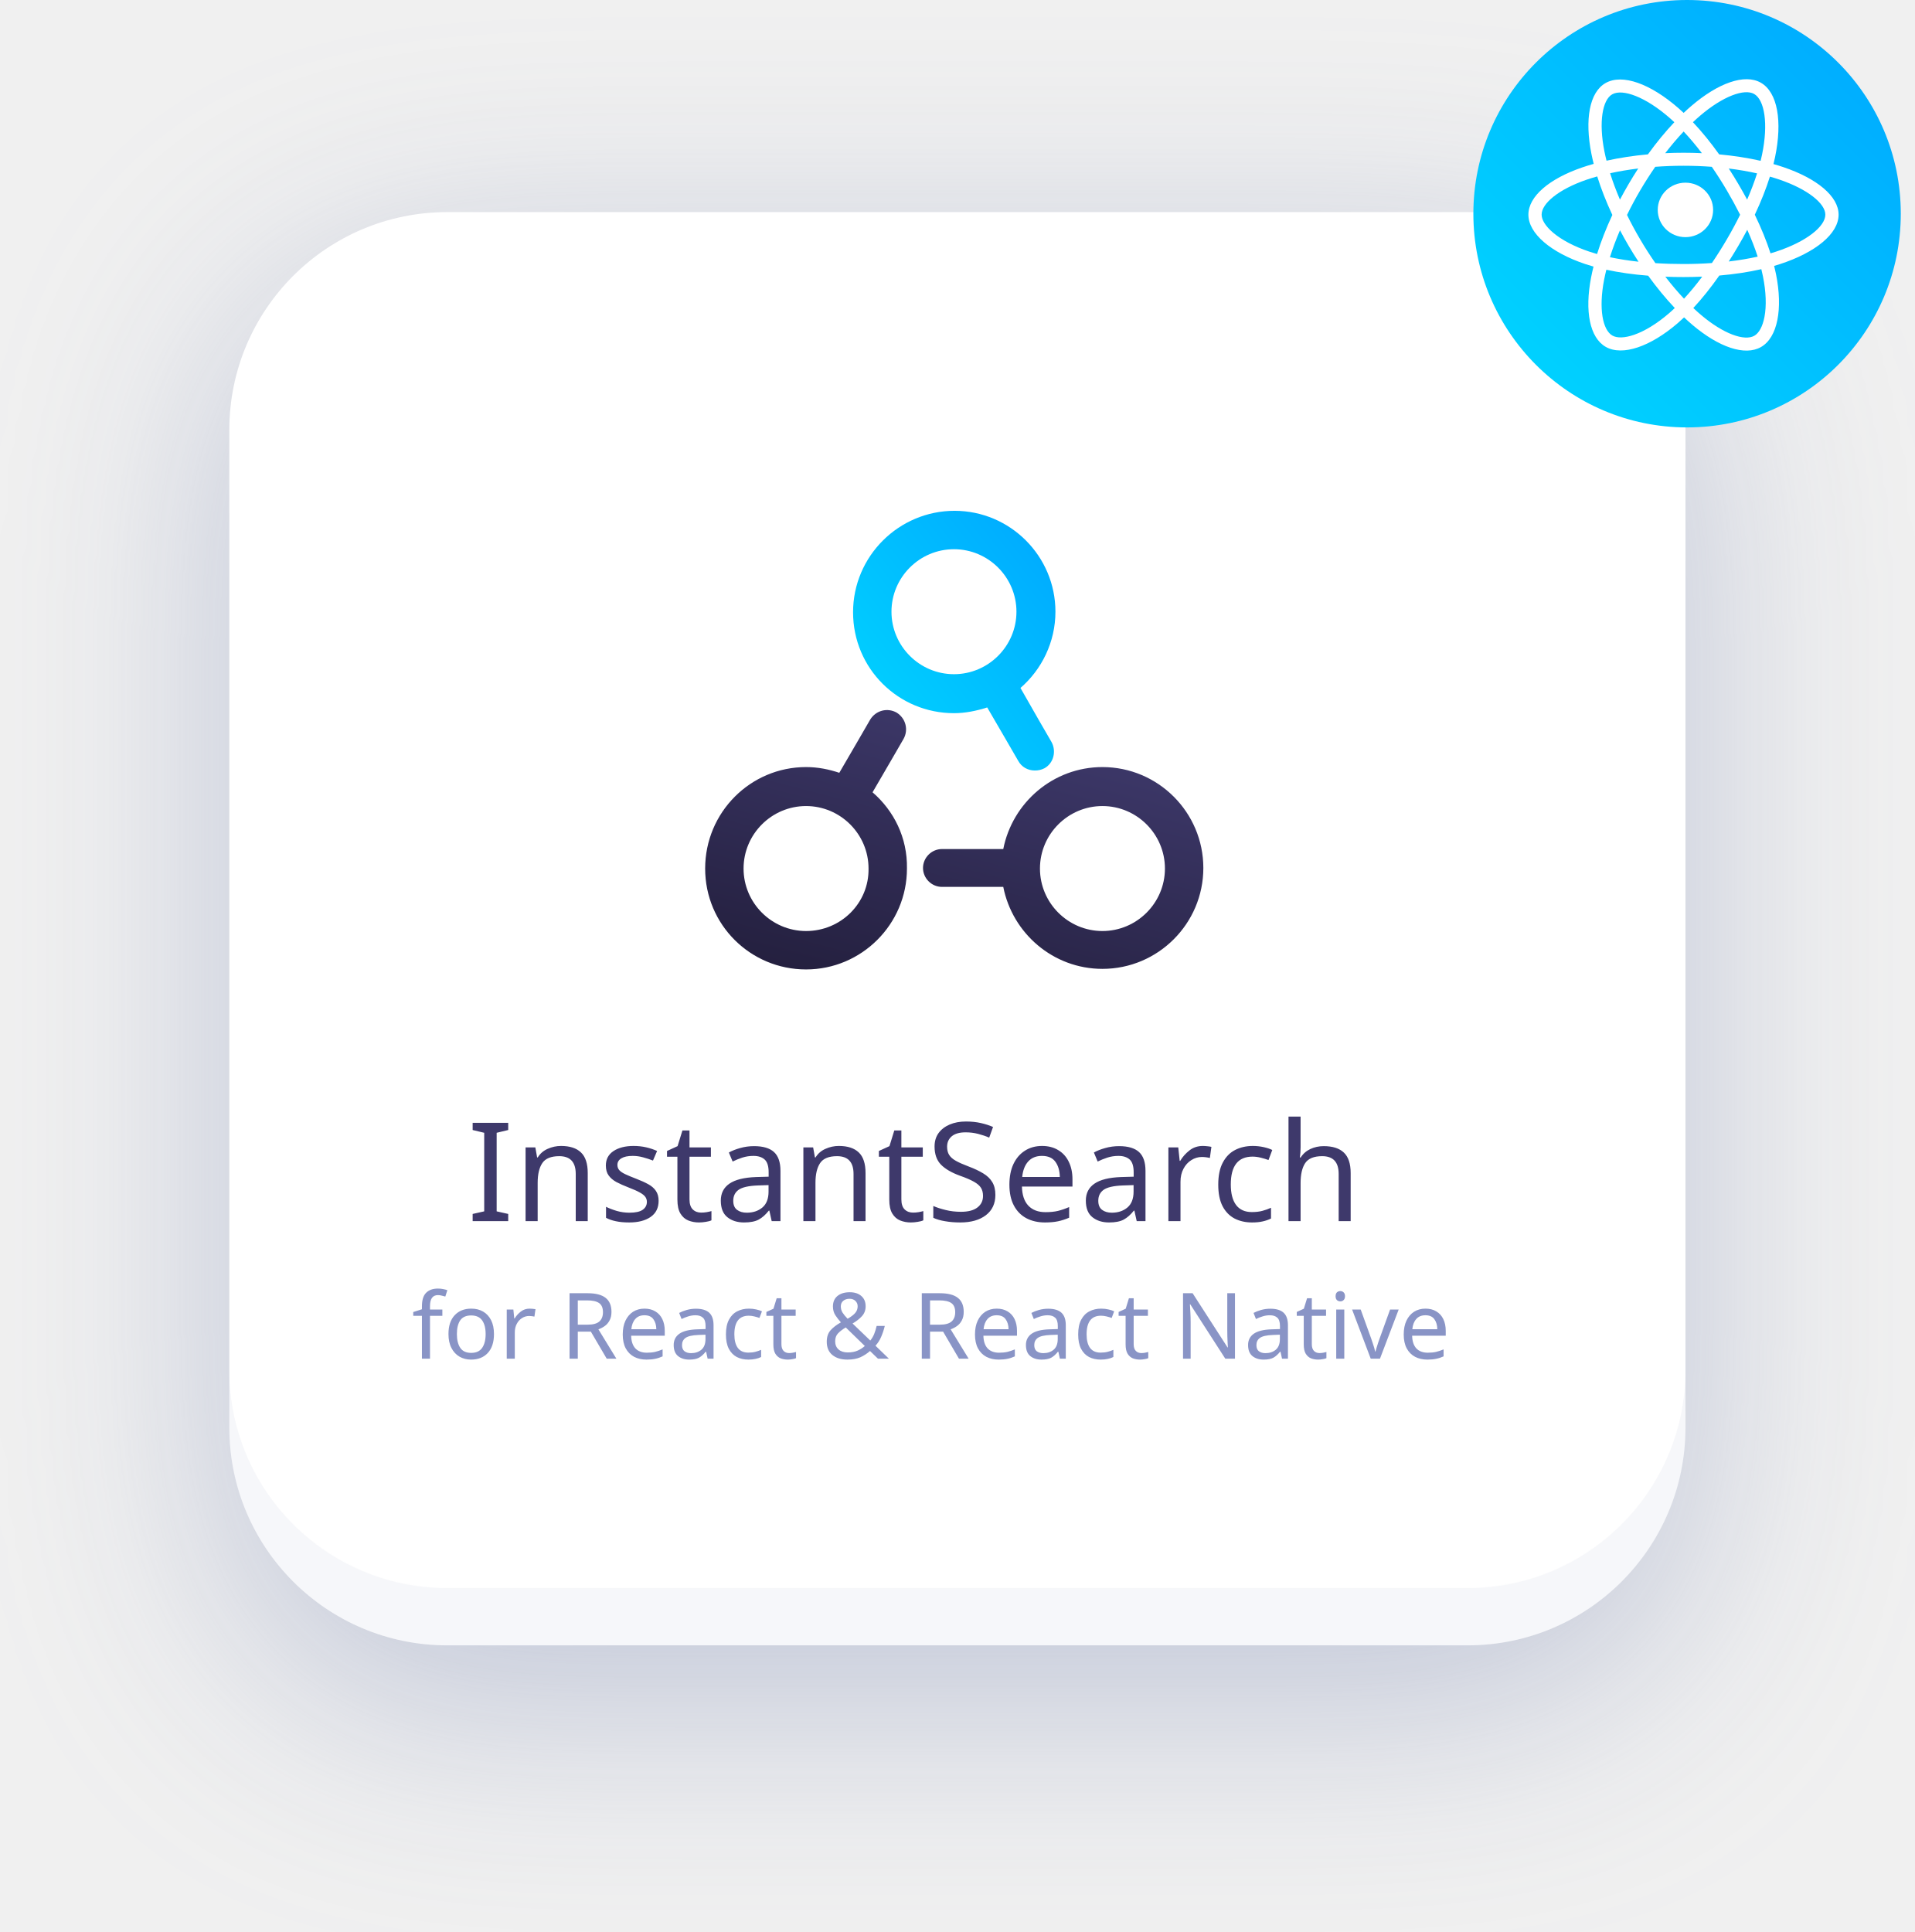
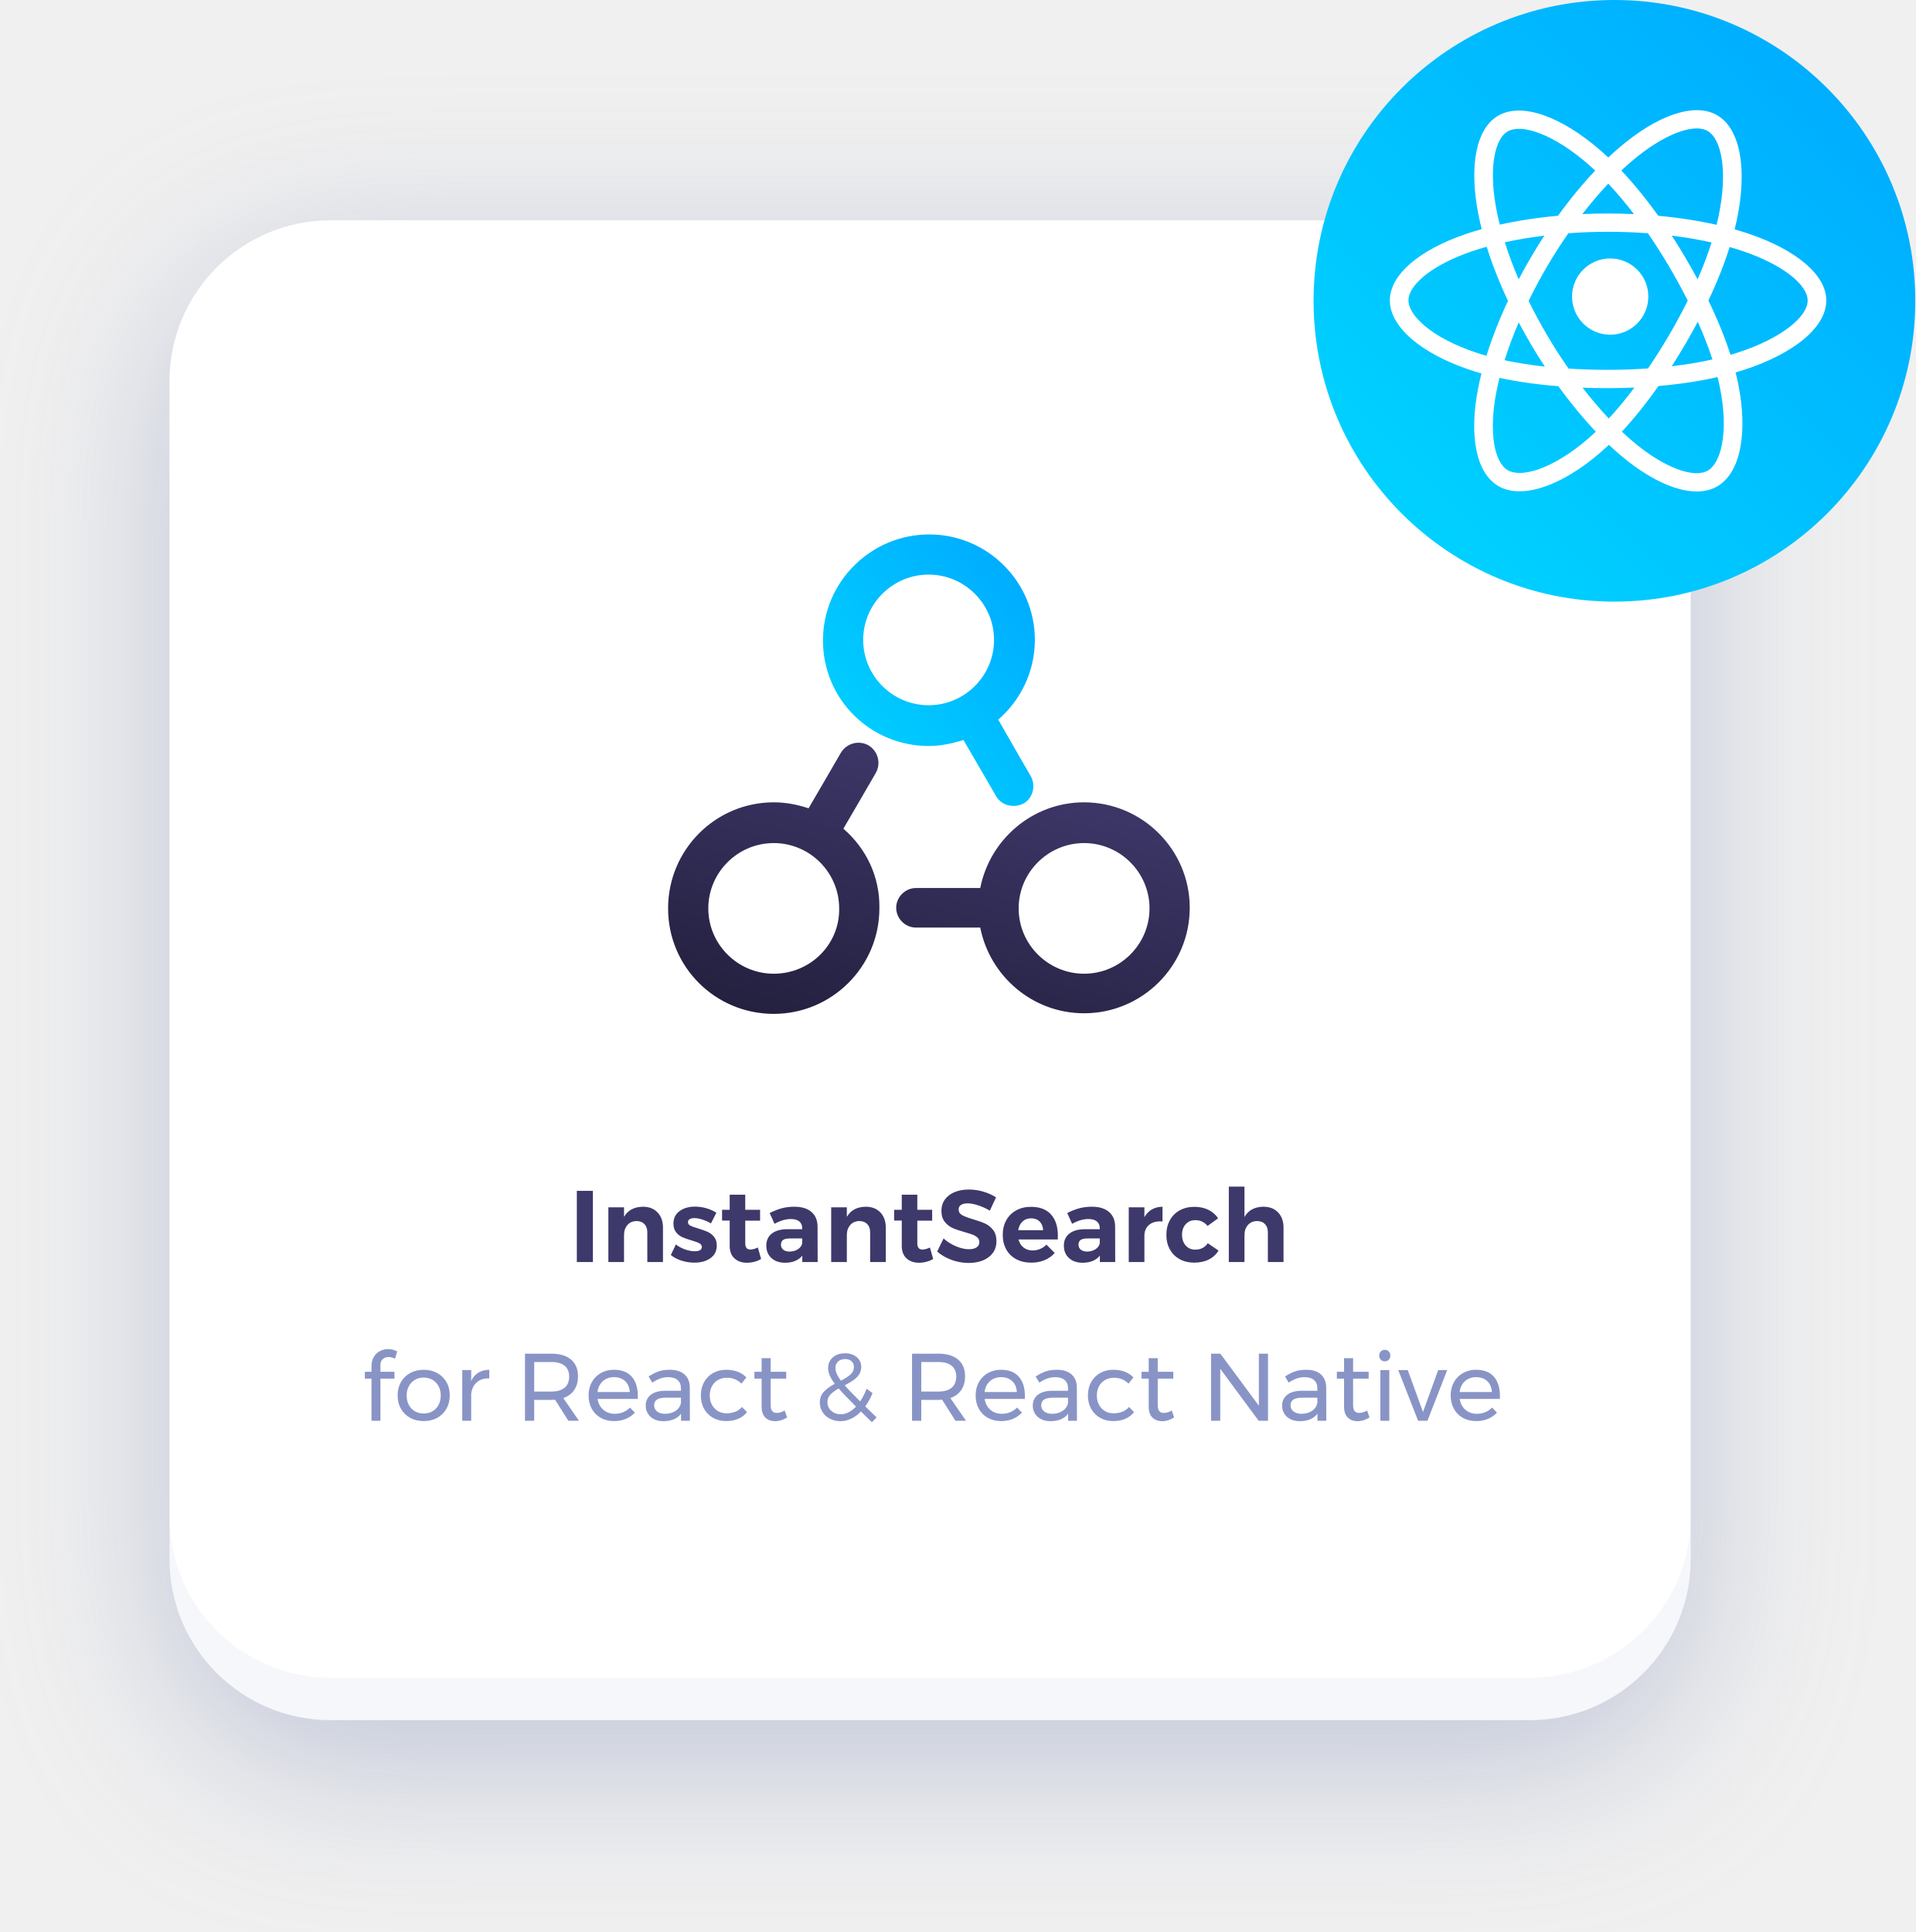
- <svg xmlns="http://www.w3.org/2000/svg" xmlns:xlink="http://www.w3.org/1999/xlink" width="334" height="337" viewBox="0 0 334 337">
+ <svg xmlns="http://www.w3.org/2000/svg" xmlns:xlink="http://www.w3.org/1999/xlink" width="452" height="456" viewBox="0 0 452 456">
  <defs>
-     <rect id="b" width="254" height="250" y="37" rx="38" />
-     <filter id="a" width="151.2%" height="152%" x="-25.6%" y="-22%" filterUnits="objectBoundingBox">
+     <rect id="b" width="359" height="354" y="52" rx="38" />
+     <filter id="a" width="136.2%" height="136.7%" x="-18.1%" y="-15.5%" filterUnits="objectBoundingBox">
      <feOffset dy="10" in="SourceAlpha" result="shadowOffsetOuter1" />
      <feGaussianBlur stdDeviation="20" in="shadowOffsetOuter1" result="shadowBlurOuter1" />
      <feColorMatrix values="0 0 0 0 0.441 0 0 0 0 0.503 0 0 0 0 0.685 0 0 0 0.384 0" in="shadowBlurOuter1" />
    </filter>
-     <filter id="c" width="135.4%" height="136%" x="-17.7%" y="-14%" filterUnits="objectBoundingBox">
+     <filter id="c" width="125.1%" height="125.4%" x="-12.5%" y="-9.9%" filterUnits="objectBoundingBox">
      <feOffset dy="-10" in="SourceAlpha" result="shadowOffsetInner1" />
      <feComposite in="shadowOffsetInner1" in2="SourceAlpha" operator="arithmetic" k2="-1" k3="1" result="shadowInnerInner1" />
      <feColorMatrix values="0 0 0 0 0.404 0 0 0 0 0.459 0 0 0 0 0.631 0 0 0 0.06 0" in="shadowInnerInner1" />
    </filter>
    <linearGradient id="d" x1="0%" y1="100%" y2="0%">
      <stop stop-color="#00D8FF" offset="0%" />
      <stop stop-color="#00A7FF" offset="100%" />
    </linearGradient>
    <linearGradient id="e" x1="21.895%" x2="77.978%" y1="121.561%" y2="8.499%">
      <stop stop-color="#201C38" offset="0%" />
      <stop stop-color="#3E396B" offset="100%" />
    </linearGradient>
  </defs>
  <g fill="none" fill-rule="evenodd" transform="translate(40)">
    <use fill="black" filter="url(#a)" xlink:href="#b" />
    <use fill="#FFFFFF" xlink:href="#b" />
    <use fill="black" filter="url(#c)" xlink:href="#b" />
-     <g transform="translate(31 89)">
-       <g fill-rule="nonzero" transform="translate(52)">
-         <path fill="url(#d)" d="M43.4,35.4 C45.4,35.4 47.3,35 49.2,34.4 L52.4,39.9 L54.6,43.7 C55.2,44.8 56.3,45.4 57.5,45.4 C58.1,45.4 58.6,45.3 59.2,45 C60.8,44.1 61.3,42 60.4,40.4 L58.2,36.6 L55,31 C58.7,27.8 61.1,23 61.1,17.7 C61.1,8 53.2,0.1 43.5,0.1 C33.8,0.1 25.8,8 25.8,17.8 C25.8,27.6 33.7,35.4 43.4,35.4 Z M43.4,6.8 C49.4,6.8 54.3,11.7 54.3,17.7 C54.3,23.7 49.4,28.6 43.4,28.6 C37.4,28.6 32.5,23.7 32.5,17.7 C32.5,11.7 37.4,6.8 43.4,6.8 Z" />
-         <path fill="url(#e)" d="M69.3,44.8 C60.7,44.8 53.6,51 52,59.1 L45.7,59.1 L41.3,59.1 C39.5,59.1 38,60.6 38,62.4 C38,64.2 39.5,65.7 41.3,65.7 L45.7,65.7 L52,65.7 C53.6,73.8 60.7,80 69.3,80 C79,80 86.9,72.1 86.9,62.4 C86.9,52.7 79,44.8 69.3,44.8 Z M69.3,73.4 C63.3,73.4 58.4,68.5 58.4,62.5 C58.4,56.5 63.3,51.6 69.3,51.6 C75.3,51.6 80.2,56.5 80.2,62.5 C80.2,68.5 75.3,73.4 69.3,73.4 Z M29.2,49.2 C32.9,52.4 35.3,57.1 35.2,62.5 C35.2,72.2 27.3,80.1 17.6,80.1 C7.9,80.1 0,72.3 0,62.5 C0,52.7 7.9,44.8 17.6,44.8 C19.7,44.8 21.6,45.2 23.4,45.8 L26.6,40.3 L28.8,36.5 C29.8,34.9 31.8,34.4 33.4,35.3 C35,36.3 35.5,38.3 34.6,39.9 L32.4,43.7 L29.2,49.2 Z M17.6,73.4 C23.7,73.4 28.6,68.5 28.5,62.5 C28.5,56.5 23.6,51.6 17.6,51.6 C11.6,51.6 6.7,56.5 6.7,62.5 C6.7,68.5 11.6,73.4 17.6,73.4 Z" />
-       </g>
-       <text fill="#3E396B" font-family="Montserrat-SemiBold, Montserrat" font-size="24" font-weight="500">
-         <tspan x="10.492" y="124">InstantSearch</tspan>
-       </text>
-       <text fill="#8994C6" font-family="Montserrat-Regular, Montserrat" font-size="16">
-         <tspan x=".848" y="148">for React &amp; React Native</tspan>
-       </text>
-     </g>
-     <g transform="translate(217)">
-       <circle cx="37.277" cy="37.277" r="37.277" fill="url(#d)" />
-       <path fill="#FFFFFF" d="M54.088,29.158 L54.088,29.158 C53.511,28.962 52.93,28.784 52.346,28.618 C52.445,28.229 52.533,27.841 52.616,27.451 C53.936,21.158 53.072,16.087 50.13,14.419 C47.307,12.818 42.689,14.486 38.028,18.477 C37.569,18.87 37.118,19.277 36.681,19.692 C36.387,19.414 36.088,19.144 35.784,18.877 C30.896,14.612 25.999,12.813 23.059,14.486 C20.239,16.092 19.402,20.856 20.589,26.821 C20.707,27.412 20.842,28 20.989,28.584 C20.295,28.777 19.626,28.984 18.986,29.204 C13.255,31.169 9.598,34.248 9.598,37.44 C9.598,40.738 13.524,44.044 19.493,46.05 C19.976,46.211 20.464,46.361 20.957,46.501 C20.798,47.13 20.656,47.764 20.533,48.401 C19.4,54.262 20.285,58.913 23.098,60.509 C26.004,62.156 30.879,60.464 35.627,56.384 C36.002,56.061 36.38,55.718 36.755,55.362 C37.231,55.813 37.719,56.249 38.216,56.673 C42.814,60.565 47.356,62.134 50.166,60.536 C53.07,58.884 54.012,53.886 52.788,47.803 C52.695,47.337 52.584,46.865 52.464,46.38 C52.808,46.281 53.143,46.178 53.47,46.072 C59.674,44.051 63.708,40.784 63.708,37.442 C63.708,34.236 59.931,31.137 54.088,29.158 Z M39.543,20.191 C43.538,16.772 47.273,15.424 48.972,16.389 C50.784,17.416 51.488,21.56 50.35,26.993 C50.277,27.347 50.193,27.699 50.108,28.051 C47.864,27.542 45.426,27.164 42.873,26.927 C41.387,24.847 39.845,22.954 38.3,21.314 C38.702,20.929 39.119,20.555 39.543,20.191 Z M25.575,40.167 C26.065,41.095 26.575,42.014 27.11,42.92 C27.654,43.844 28.221,44.755 28.809,45.652 C27.036,45.457 25.366,45.194 23.821,44.864 C24.297,43.345 24.886,41.77 25.575,40.167 Z M25.57,34.821 C24.898,33.252 24.322,31.709 23.851,30.219 C25.396,29.879 27.041,29.601 28.755,29.392 C28.182,30.272 27.627,31.166 27.098,32.073 C26.568,32.975 26.058,33.893 25.57,34.821 Z M26.801,37.493 C27.512,36.034 28.28,34.604 29.104,33.204 L29.104,33.204 C29.925,31.803 30.801,30.433 31.728,29.097 C33.336,28.977 34.987,28.914 36.654,28.914 C38.329,28.914 39.982,28.977 41.591,29.097 C42.508,30.431 43.378,31.796 44.198,33.189 C45.022,34.588 45.799,36.01 46.53,37.457 C45.806,38.918 45.031,40.355 44.205,41.763 L44.205,41.763 C43.386,43.164 42.52,44.536 41.608,45.881 C40.002,45.994 38.344,46.052 36.652,46.052 C34.967,46.052 33.329,46.002 31.752,45.9 C30.818,44.56 29.935,43.183 29.109,41.775 C28.285,40.381 27.515,38.952 26.801,37.493 Z M46.206,42.903 C46.75,41.975 47.273,41.035 47.775,40.085 L47.775,40.085 C48.499,41.705 49.109,43.275 49.593,44.765 C48.023,45.117 46.329,45.401 44.546,45.611 C45.117,44.719 45.669,43.817 46.206,42.903 Z M47.753,34.821 C47.253,33.888 46.733,32.965 46.196,32.053 L46.196,32.053 C45.666,31.154 45.12,30.267 44.551,29.394 C46.277,29.609 47.932,29.893 49.485,30.243 C49.019,31.711 48.438,33.247 47.753,34.821 Z M36.679,22.94 C37.746,24.075 38.812,25.343 39.862,26.72 C37.731,26.621 35.597,26.621 33.466,26.718 C34.518,25.353 35.595,24.087 36.679,22.94 Z M24.214,16.456 C26.024,15.427 30.028,16.895 34.246,20.579 C34.516,20.815 34.786,21.061 35.058,21.317 C33.486,22.976 31.934,24.866 30.448,26.925 C27.902,27.157 25.467,27.53 23.228,28.029 C23.091,27.487 22.966,26.94 22.855,26.39 L22.855,26.39 C21.838,21.278 22.514,17.423 24.214,16.456 Z M21.575,44.309 C21.126,44.184 20.68,44.046 20.239,43.897 C17.6,43.01 15.422,41.857 13.927,40.601 C12.585,39.47 11.906,38.349 11.906,37.437 C11.906,35.501 14.844,33.03 19.743,31.349 C20.359,31.14 20.979,30.947 21.605,30.773 C22.281,32.938 23.169,35.202 24.241,37.493 C23.159,39.817 22.259,42.117 21.575,44.309 Z M34.101,54.667 C32.002,56.471 29.898,57.751 28.044,58.395 L28.044,58.395 C26.379,58.973 25.053,58.99 24.251,58.535 C22.544,57.568 21.835,53.831 22.801,48.818 C22.917,48.225 23.049,47.636 23.196,47.051 C25.413,47.533 27.865,47.88 30.489,48.087 C31.985,50.158 33.555,52.063 35.134,53.729 C34.798,54.055 34.452,54.366 34.101,54.667 Z M36.743,52.099 C35.646,50.937 34.555,49.652 33.486,48.268 C34.521,48.309 35.578,48.328 36.652,48.328 C37.755,48.328 38.844,48.304 39.918,48.256 C38.864,49.667 37.8,50.954 36.743,52.099 Z M50.779,55.263 C50.458,56.97 49.808,58.11 49.009,58.566 C47.305,59.538 43.656,58.274 39.725,54.947 C39.273,54.566 38.82,54.158 38.364,53.727 C39.889,52.087 41.412,50.18 42.9,48.063 C45.517,47.834 47.989,47.463 50.228,46.952 C50.338,47.391 50.436,47.82 50.52,48.239 L50.52,48.239 C51.059,50.93 51.138,53.36 50.779,55.263 Z M52.741,43.911 L52.741,43.911 C52.445,44.008 52.14,44.102 51.832,44.191 C51.147,42.06 50.223,39.793 49.092,37.452 C50.171,35.166 51.059,32.929 51.726,30.809 C52.28,30.966 52.817,31.132 53.335,31.308 C58.342,33.003 61.395,35.509 61.395,37.44 C61.395,39.497 58.097,42.166 52.741,43.911 Z" />
-       <path fill="#FFFFFF" d="M36.99,31.865 C39.658,31.865 41.821,33.991 41.821,36.615 C41.821,39.238 39.658,41.365 36.99,41.365 C34.322,41.365 32.159,39.238 32.159,36.615 C32.159,33.991 34.322,31.865 36.99,31.865" />
-     </g>
+     <path fill="url(#d)" fill-rule="nonzero" d="M179.15,176.072 C181.983,176.072 184.675,175.507 187.367,174.658 L191.9,182.438 L195.017,187.812 C195.867,189.368 197.425,190.217 199.125,190.217 C199.975,190.217 200.683,190.076 201.533,189.651 C203.8,188.378 204.508,185.408 203.233,183.145 L200.117,177.77 L195.583,169.849 C200.825,165.322 204.225,158.533 204.225,151.036 C204.225,137.316 193.033,126.141 179.292,126.141 C165.55,126.141 154.217,137.316 154.217,151.178 C154.217,165.039 165.408,176.072 179.15,176.072 Z M179.15,135.618 C187.65,135.618 194.592,142.549 194.592,151.036 C194.592,159.523 187.65,166.454 179.15,166.454 C170.65,166.454 163.708,159.523 163.708,151.036 C163.708,142.549 170.65,135.618 179.15,135.618 Z" />
+     <path fill="url(#e)" fill-rule="nonzero" d="M215.842,189.368 C203.658,189.368 193.6,198.138 191.333,209.595 L182.408,209.595 L176.175,209.595 C173.625,209.595 171.5,211.717 171.5,214.263 C171.5,216.809 173.625,218.931 176.175,218.931 L182.408,218.931 L191.333,218.931 C193.6,230.388 203.658,239.158 215.842,239.158 C229.583,239.158 240.775,227.984 240.775,214.263 C240.775,200.543 229.583,189.368 215.842,189.368 Z M215.842,229.822 C207.342,229.822 200.4,222.891 200.4,214.405 C200.4,205.918 207.342,198.987 215.842,198.987 C224.342,198.987 231.283,205.918 231.283,214.405 C231.283,222.891 224.342,229.822 215.842,229.822 Z M159.033,195.592 C164.275,200.118 167.675,206.766 167.533,214.405 C167.533,228.125 156.342,239.299 142.6,239.299 C128.858,239.299 117.667,228.266 117.667,214.405 C117.667,200.543 128.858,189.368 142.6,189.368 C145.575,189.368 148.267,189.934 150.817,190.783 L155.35,183.003 L158.467,177.628 C159.883,175.365 162.717,174.658 164.983,175.931 C167.25,177.345 167.958,180.174 166.683,182.438 L163.567,187.812 L159.033,195.592 Z M142.6,229.822 C151.242,229.822 158.183,222.891 158.042,214.405 C158.042,205.918 151.1,198.987 142.6,198.987 C134.1,198.987 127.158,205.918 127.158,214.405 C127.158,222.891 134.1,229.822 142.6,229.822 Z" />
+     <path fill="#3E396B" d="M96.132,281.072 L99.924,281.072 L99.924,297.872 L96.132,297.872 L96.132,281.072 Z M115.176,286.16 C116.032,287.056 116.46,288.256 116.46,289.76 L116.46,297.872 L112.764,297.872 L112.764,290.84 C112.764,290.024 112.536,289.38 112.08,288.908 C111.624,288.436 111.004,288.2 110.22,288.2 C109.308,288.216 108.588,288.532 108.06,289.148 C107.532,289.764 107.268,290.552 107.268,291.512 L107.268,297.872 L103.572,297.872 L103.572,284.96 L107.268,284.96 L107.268,287.216 C108.164,285.648 109.652,284.848 111.732,284.816 C113.172,284.816 114.32,285.264 115.176,286.16 Z M125.7,287.828 C125.012,287.612 124.396,287.504 123.852,287.504 C123.404,287.504 123.044,287.584 122.772,287.744 C122.5,287.904 122.364,288.144 122.364,288.464 C122.364,288.816 122.548,289.088 122.916,289.28 C123.284,289.472 123.884,289.688 124.716,289.928 C125.628,290.2 126.38,290.468 126.972,290.732 C127.564,290.996 128.076,291.388 128.508,291.908 C128.94,292.428 129.156,293.112 129.156,293.96 C129.156,295.24 128.664,296.236 127.68,296.948 C126.696,297.66 125.436,298.016 123.9,298.016 C122.844,298.016 121.828,297.86 120.852,297.548 C119.876,297.236 119.028,296.792 118.308,296.216 L119.508,293.72 C120.164,294.232 120.896,294.628 121.704,294.908 C122.512,295.188 123.276,295.328 123.996,295.328 C124.492,295.328 124.888,295.244 125.184,295.076 C125.48,294.908 125.628,294.656 125.628,294.32 C125.628,293.952 125.44,293.664 125.064,293.456 C124.688,293.248 124.084,293.024 123.252,292.784 C122.372,292.528 121.64,292.272 121.056,292.016 C120.472,291.76 119.972,291.372 119.556,290.852 C119.14,290.332 118.932,289.656 118.932,288.824 C118.932,287.544 119.412,286.552 120.372,285.848 C121.332,285.144 122.548,284.792 124.02,284.792 C124.9,284.792 125.78,284.916 126.66,285.164 C127.54,285.412 128.34,285.768 129.06,286.232 L127.788,288.752 C127.084,288.352 126.388,288.044 125.7,287.828 Z M139.62,297.152 C139.14,297.44 138.608,297.66 138.024,297.812 C137.44,297.964 136.852,298.04 136.26,298.04 C135.06,298.04 134.084,297.696 133.332,297.008 C132.58,296.32 132.204,295.336 132.204,294.056 L132.204,288.08 L130.404,288.08 L130.404,285.536 L132.204,285.536 L132.204,281.984 L135.876,281.984 L135.876,285.536 L139.38,285.536 L139.38,288.104 L135.876,288.104 L135.876,293.432 C135.876,294.424 136.268,294.92 137.052,294.92 C137.596,294.92 138.196,294.76 138.852,294.44 L139.62,297.152 Z M149.34,297.872 L149.34,296.36 C148.908,296.904 148.348,297.32 147.66,297.608 C146.972,297.896 146.18,298.04 145.284,298.04 C143.924,298.04 142.844,297.668 142.044,296.924 C141.244,296.18 140.844,295.208 140.844,294.008 C140.844,292.792 141.272,291.844 142.128,291.164 C142.984,290.484 144.196,290.136 145.764,290.12 L149.316,290.12 L149.316,289.88 C149.316,289.192 149.088,288.66 148.632,288.284 C148.176,287.908 147.508,287.72 146.628,287.72 C145.428,287.72 144.148,288.096 142.788,288.848 L141.636,286.304 C142.66,285.792 143.62,285.416 144.516,285.176 C145.412,284.936 146.396,284.816 147.468,284.816 C149.196,284.816 150.536,285.224 151.488,286.04 C152.44,286.856 152.924,287.992 152.94,289.448 L152.964,297.872 L149.34,297.872 Z M148.308,294.848 C148.868,294.48 149.204,294.016 149.316,293.456 L149.316,292.304 L146.412,292.304 C145.692,292.304 145.16,292.42 144.816,292.652 C144.472,292.884 144.3,293.256 144.3,293.768 C144.3,294.264 144.48,294.66 144.84,294.956 C145.2,295.252 145.692,295.4 146.316,295.4 C147.084,295.4 147.748,295.216 148.308,294.848 Z M167.76,286.16 C168.616,287.056 169.044,288.256 169.044,289.76 L169.044,297.872 L165.348,297.872 L165.348,290.84 C165.348,290.024 165.12,289.38 164.664,288.908 C164.208,288.436 163.588,288.2 162.804,288.2 C161.892,288.216 161.172,288.532 160.644,289.148 C160.116,289.764 159.852,290.552 159.852,291.512 L159.852,297.872 L156.156,297.872 L156.156,284.96 L159.852,284.96 L159.852,287.216 C160.748,285.648 162.236,284.848 164.316,284.816 C165.756,284.816 166.904,285.264 167.76,286.16 Z M180.228,297.152 C179.748,297.44 179.216,297.66 178.632,297.812 C178.048,297.964 177.46,298.04 176.868,298.04 C175.668,298.04 174.692,297.696 173.94,297.008 C173.188,296.32 172.812,295.336 172.812,294.056 L172.812,288.08 L171.012,288.08 L171.012,285.536 L172.812,285.536 L172.812,281.984 L176.484,281.984 L176.484,285.536 L179.988,285.536 L179.988,288.104 L176.484,288.104 L176.484,293.432 C176.484,294.424 176.876,294.92 177.66,294.92 C178.204,294.92 178.804,294.76 179.46,294.44 L180.228,297.152 Z M190.848,284.492 C189.88,284.18 189.052,284.024 188.364,284.024 C187.708,284.024 187.188,284.144 186.804,284.384 C186.42,284.624 186.228,284.976 186.228,285.44 C186.228,286.032 186.504,286.484 187.056,286.796 C187.608,287.108 188.46,287.432 189.612,287.768 C190.764,288.104 191.712,288.44 192.456,288.776 C193.2,289.112 193.836,289.616 194.364,290.288 C194.892,290.96 195.156,291.848 195.156,292.952 C195.156,294.024 194.872,294.948 194.304,295.724 C193.736,296.5 192.956,297.088 191.964,297.488 C190.972,297.888 189.844,298.088 188.58,298.088 C187.22,298.088 185.884,297.848 184.572,297.368 C183.26,296.888 182.124,296.232 181.164,295.4 L182.676,292.304 C183.524,293.072 184.5,293.688 185.604,294.152 C186.708,294.616 187.716,294.848 188.628,294.848 C189.412,294.848 190.024,294.704 190.464,294.416 C190.904,294.128 191.124,293.712 191.124,293.168 C191.124,292.736 190.976,292.38 190.68,292.1 C190.384,291.82 190.008,291.592 189.552,291.416 C189.096,291.24 188.468,291.04 187.668,290.816 C186.516,290.496 185.576,290.176 184.848,289.856 C184.12,289.536 183.492,289.048 182.964,288.392 C182.436,287.736 182.172,286.864 182.172,285.776 C182.172,284.768 182.444,283.884 182.988,283.124 C183.532,282.364 184.292,281.78 185.268,281.372 C186.244,280.964 187.38,280.76 188.676,280.76 C189.828,280.76 190.964,280.928 192.084,281.264 C193.204,281.6 194.196,282.048 195.06,282.608 L193.596,285.752 C192.732,285.224 191.816,284.804 190.848,284.492 Z M208.032,286.64 C209.112,287.84 209.652,289.512 209.652,291.656 C209.652,292.04 209.644,292.336 209.628,292.544 L200.364,292.544 C200.572,293.36 200.972,293.996 201.564,294.452 C202.156,294.908 202.868,295.136 203.7,295.136 C204.308,295.136 204.892,295.02 205.452,294.788 C206.012,294.556 206.516,294.216 206.964,293.768 L208.908,295.736 C208.252,296.472 207.456,297.036 206.52,297.428 C205.584,297.82 204.54,298.016 203.388,298.016 C202.028,298.016 200.84,297.744 199.824,297.2 C198.808,296.656 198.024,295.888 197.472,294.896 C196.92,293.904 196.644,292.76 196.644,291.464 C196.644,290.152 196.924,288.996 197.484,287.996 C198.044,286.996 198.828,286.22 199.836,285.668 C200.844,285.116 201.996,284.84 203.292,284.84 C205.372,284.84 206.952,285.44 208.032,286.64 Z M206.172,290.36 C206.14,289.512 205.868,288.832 205.356,288.32 C204.844,287.808 204.164,287.552 203.316,287.552 C202.516,287.552 201.848,287.804 201.312,288.308 C200.776,288.812 200.436,289.496 200.292,290.36 L206.172,290.36 Z M219.564,297.872 L219.564,296.36 C219.132,296.904 218.572,297.32 217.884,297.608 C217.196,297.896 216.404,298.04 215.508,298.04 C214.148,298.04 213.068,297.668 212.268,296.924 C211.468,296.18 211.068,295.208 211.068,294.008 C211.068,292.792 211.496,291.844 212.352,291.164 C213.208,290.484 214.42,290.136 215.988,290.12 L219.54,290.12 L219.54,289.88 C219.54,289.192 219.312,288.66 218.856,288.284 C218.4,287.908 217.732,287.72 216.852,287.72 C215.652,287.72 214.372,288.096 213.012,288.848 L211.86,286.304 C212.884,285.792 213.844,285.416 214.74,285.176 C215.636,284.936 216.62,284.816 217.692,284.816 C219.42,284.816 220.76,285.224 221.712,286.04 C222.664,286.856 223.148,287.992 223.164,289.448 L223.188,297.872 L219.564,297.872 Z M218.532,294.848 C219.092,294.48 219.428,294.016 219.54,293.456 L219.54,292.304 L216.636,292.304 C215.916,292.304 215.384,292.42 215.04,292.652 C214.696,292.884 214.524,293.256 214.524,293.768 C214.524,294.264 214.704,294.66 215.064,294.956 C215.424,295.252 215.916,295.4 216.54,295.4 C217.308,295.4 217.972,295.216 218.532,294.848 Z M231.828,285.464 C232.548,285.048 233.388,284.832 234.348,284.816 L234.348,288.296 C234.22,288.28 234.028,288.272 233.772,288.272 C232.636,288.272 231.736,288.58 231.072,289.196 C230.408,289.812 230.076,290.632 230.076,291.656 L230.076,297.872 L226.38,297.872 L226.38,284.96 L230.076,284.96 L230.076,287.288 C230.524,286.488 231.108,285.88 231.828,285.464 Z M242.1,287.984 C241.172,287.984 240.416,288.3 239.832,288.932 C239.248,289.564 238.956,290.4 238.956,291.44 C238.956,292.48 239.244,293.324 239.82,293.972 C240.396,294.62 241.132,294.944 242.028,294.944 C243.372,294.944 244.372,294.44 245.028,293.432 L247.572,295.16 C247.028,296.072 246.264,296.776 245.28,297.272 C244.296,297.768 243.148,298.016 241.836,298.016 C240.54,298.016 239.396,297.744 238.404,297.2 C237.412,296.656 236.64,295.888 236.088,294.896 C235.536,293.904 235.26,292.76 235.26,291.464 C235.26,290.152 235.536,288.996 236.088,287.996 C236.64,286.996 237.416,286.22 238.416,285.668 C239.416,285.116 240.572,284.84 241.884,284.84 C243.116,284.84 244.212,285.076 245.172,285.548 C246.132,286.02 246.9,286.688 247.476,287.552 L244.98,289.352 C244.244,288.44 243.284,287.984 242.1,287.984 Z M261.624,286.16 C262.48,287.056 262.908,288.256 262.908,289.76 L262.908,297.872 L259.212,297.872 L259.212,290.84 C259.212,290.024 258.984,289.38 258.528,288.908 C258.072,288.436 257.452,288.2 256.668,288.2 C255.756,288.216 255.032,288.532 254.496,289.148 C253.96,289.764 253.692,290.552 253.692,291.512 L253.692,297.872 L249.996,297.872 L249.996,280.064 L253.692,280.064 L253.692,287.24 C254.588,285.656 256.076,284.848 258.156,284.816 C259.612,284.816 260.768,285.264 261.624,286.16 Z" />
+     <path fill="#8994C6" d="M50.324,320.79 C49.961,321.122 49.78,321.597 49.78,322.216 L49.78,323.777 L53.089,323.777 L53.089,325.384 L49.78,325.384 L49.78,335.342 L47.672,335.342 L47.672,325.384 L46.108,325.384 L46.108,323.777 L47.672,323.777 L47.672,322.487 C47.672,321.612 47.857,320.869 48.227,320.258 C48.598,319.647 49.085,319.187 49.689,318.878 C50.294,318.568 50.944,318.414 51.639,318.414 C52.304,318.414 52.999,318.595 53.724,318.957 L53.225,320.677 C52.681,320.42 52.168,320.292 51.684,320.292 C51.14,320.292 50.687,320.458 50.324,320.79 Z M63.187,324.072 C64.117,324.585 64.842,325.297 65.363,326.21 C65.885,327.123 66.145,328.168 66.145,329.345 C66.145,330.522 65.885,331.57 65.363,332.491 C64.842,333.411 64.117,334.128 63.187,334.641 C62.258,335.154 61.196,335.41 60.003,335.41 C58.794,335.41 57.725,335.154 56.795,334.641 C55.866,334.128 55.141,333.415 54.619,332.502 C54.098,331.589 53.837,330.537 53.837,329.345 C53.837,328.168 54.098,327.123 54.619,326.21 C55.141,325.297 55.866,324.585 56.795,324.072 C57.725,323.559 58.794,323.302 60.003,323.302 C61.196,323.302 62.258,323.559 63.187,324.072 Z M57.906,325.678 C57.294,326.041 56.818,326.542 56.478,327.183 C56.138,327.825 55.968,328.553 55.968,329.367 C55.968,330.197 56.138,330.936 56.478,331.585 C56.818,332.234 57.294,332.736 57.906,333.09 C58.518,333.445 59.217,333.622 60.003,333.622 C60.773,333.622 61.465,333.445 62.077,333.09 C62.689,332.736 63.165,332.234 63.505,331.585 C63.845,330.936 64.015,330.197 64.015,329.367 C64.015,328.553 63.845,327.825 63.505,327.183 C63.165,326.542 62.689,326.041 62.077,325.678 C61.465,325.316 60.773,325.135 60.003,325.135 C59.217,325.135 58.518,325.316 57.906,325.678 Z M72.877,323.992 C73.603,323.547 74.464,323.317 75.461,323.302 L75.461,325.339 C74.237,325.294 73.248,325.611 72.492,326.289 C71.736,326.968 71.306,327.881 71.2,329.028 L71.2,335.342 L69.092,335.342 L69.092,323.37 L71.2,323.37 L71.2,325.95 C71.593,325.09 72.152,324.437 72.877,323.992 Z M94.139,335.342 L90.988,330.363 C90.625,330.393 90.331,330.408 90.104,330.408 L86.069,330.408 L86.069,335.342 L83.893,335.342 L83.893,319.5 L90.104,319.5 C92.114,319.5 93.666,319.964 94.762,320.892 C95.858,321.82 96.405,323.136 96.405,324.841 C96.405,326.124 96.107,327.202 95.51,328.077 C94.913,328.952 94.056,329.586 92.937,329.978 L96.632,335.342 L94.139,335.342 Z M90.104,328.439 C91.464,328.439 92.507,328.141 93.232,327.546 C93.957,326.95 94.32,326.071 94.32,324.909 C94.32,323.777 93.957,322.921 93.232,322.34 C92.507,321.759 91.464,321.469 90.104,321.469 L86.069,321.469 L86.069,328.439 L90.104,328.439 Z M109.099,324.943 C110.051,326.037 110.527,327.557 110.527,329.503 C110.527,329.805 110.519,330.031 110.504,330.182 L101.029,330.182 C101.196,331.253 101.645,332.106 102.378,332.739 C103.111,333.373 104.014,333.69 105.087,333.69 C105.797,333.69 106.458,333.562 107.07,333.305 C107.682,333.049 108.215,332.687 108.668,332.219 L109.824,333.418 C109.235,334.052 108.524,334.542 107.693,334.889 C106.862,335.236 105.94,335.41 104.928,335.41 C103.749,335.41 102.703,335.157 101.789,334.652 C100.874,334.146 100.164,333.434 99.658,332.513 C99.152,331.593 98.899,330.544 98.899,329.367 C98.899,328.191 99.152,327.146 99.658,326.233 C100.164,325.32 100.871,324.603 101.777,324.083 C102.684,323.562 103.719,323.302 104.883,323.302 C106.741,323.302 108.147,323.849 109.099,324.943 Z M108.623,328.553 C108.562,327.466 108.2,326.61 107.535,325.984 C106.87,325.358 105.993,325.045 104.905,325.045 C103.848,325.045 102.967,325.362 102.265,325.995 C101.562,326.629 101.143,327.481 101.007,328.553 L108.623,328.553 Z M120.727,335.342 L120.727,333.667 C119.835,334.844 118.437,335.433 116.533,335.433 C115.702,335.433 114.973,335.274 114.346,334.957 C113.719,334.641 113.235,334.203 112.895,333.645 C112.555,333.086 112.385,332.46 112.385,331.766 C112.385,330.695 112.782,329.846 113.575,329.22 C114.369,328.594 115.476,328.274 116.896,328.258 L120.704,328.258 L120.704,327.693 C120.704,326.848 120.443,326.195 119.922,325.735 C119.401,325.275 118.641,325.045 117.644,325.045 C116.435,325.045 115.204,325.475 113.949,326.335 L113.065,324.886 C113.927,324.328 114.724,323.924 115.457,323.676 C116.19,323.427 117.062,323.302 118.075,323.302 C119.571,323.302 120.727,323.668 121.543,324.4 C122.359,325.131 122.774,326.154 122.789,327.466 L122.812,335.342 L120.727,335.342 Z M119.469,332.977 C120.156,332.502 120.568,331.872 120.704,331.087 L120.704,329.888 L117.191,329.888 C116.239,329.888 115.532,330.031 115.071,330.318 C114.61,330.605 114.38,331.057 114.38,331.676 C114.38,332.294 114.614,332.785 115.083,333.147 C115.551,333.509 116.178,333.69 116.964,333.69 C117.946,333.69 118.781,333.452 119.469,332.977 Z M131.561,325.181 C130.776,325.181 130.077,325.354 129.465,325.701 C128.853,326.048 128.373,326.538 128.025,327.172 C127.678,327.806 127.504,328.538 127.504,329.367 C127.504,330.197 127.674,330.929 128.014,331.563 C128.354,332.196 128.822,332.69 129.419,333.045 C130.016,333.4 130.7,333.577 131.471,333.577 C132.241,333.577 132.936,333.449 133.556,333.192 C134.176,332.936 134.689,332.566 135.097,332.083 L136.299,333.305 C135.755,333.984 135.063,334.505 134.225,334.867 C133.386,335.229 132.438,335.41 131.38,335.41 C130.216,335.41 129.181,335.154 128.275,334.641 C127.368,334.128 126.662,333.415 126.155,332.502 C125.649,331.589 125.396,330.544 125.396,329.367 C125.396,328.191 125.649,327.142 126.155,326.222 C126.662,325.301 127.368,324.585 128.275,324.072 C129.181,323.559 130.216,323.302 131.38,323.302 C132.392,323.302 133.303,323.457 134.111,323.766 C134.92,324.075 135.596,324.524 136.14,325.113 L134.984,326.561 C134.032,325.641 132.891,325.181 131.561,325.181 Z M145.751,334.55 C144.829,335.138 143.892,335.433 142.94,335.433 C141.988,335.433 141.217,335.15 140.628,334.584 C140.039,334.018 139.744,333.162 139.744,332.015 L139.744,325.384 L138.044,325.384 L138.044,323.777 L139.744,323.777 L139.744,320.564 L141.875,320.564 L141.875,323.777 L145.547,323.777 L145.547,325.384 L141.875,325.384 L141.875,331.631 C141.875,332.294 141.996,332.77 142.237,333.056 C142.479,333.343 142.842,333.486 143.325,333.486 C143.9,333.486 144.519,333.298 145.184,332.921 L145.751,334.55 Z M165.765,335.682 L163.181,333.147 C162.471,333.886 161.704,334.452 160.881,334.844 C160.057,335.236 159.207,335.433 158.331,335.433 C157.439,335.433 156.623,335.244 155.883,334.867 C155.142,334.49 154.557,333.965 154.126,333.294 C153.695,332.623 153.48,331.872 153.48,331.042 C153.48,330.016 153.794,329.167 154.421,328.496 C155.048,327.825 155.913,327.195 157.016,326.606 C156.472,325.897 156.072,325.245 155.815,324.649 C155.558,324.053 155.429,323.468 155.429,322.895 C155.429,321.869 155.8,321.031 156.54,320.383 C157.28,319.734 158.24,319.409 159.419,319.409 C160.552,319.409 161.474,319.711 162.184,320.315 C162.894,320.918 163.249,321.695 163.249,322.646 C163.249,323.325 163.072,323.924 162.717,324.445 C162.362,324.966 161.916,325.411 161.379,325.78 C160.843,326.15 160.167,326.546 159.351,326.968 C160.106,327.844 161.323,329.111 163,330.771 C163.604,329.85 164.111,328.854 164.519,327.783 L165.924,328.824 C165.456,329.941 164.881,330.982 164.201,331.947 L166.876,334.55 L165.765,335.682 Z M158.444,325.882 C159.456,325.354 160.223,324.856 160.745,324.388 C161.266,323.921 161.527,323.347 161.527,322.668 C161.527,322.095 161.338,321.635 160.96,321.288 C160.582,320.941 160.076,320.767 159.441,320.767 C158.746,320.767 158.191,320.967 157.775,321.367 C157.36,321.767 157.152,322.269 157.152,322.872 C157.152,323.702 157.583,324.705 158.444,325.882 Z M162.025,331.993 C160.242,330.227 158.875,328.802 157.923,327.715 C157.076,328.183 156.423,328.666 155.962,329.164 C155.501,329.662 155.271,330.242 155.271,330.906 C155.271,331.751 155.573,332.445 156.177,332.988 C156.782,333.532 157.522,333.803 158.399,333.803 C159.653,333.803 160.862,333.2 162.025,331.993 Z M185.485,335.342 L182.335,330.363 C181.972,330.393 181.677,330.408 181.451,330.408 L177.416,330.408 L177.416,335.342 L175.24,335.342 L175.24,319.5 L181.451,319.5 C183.46,319.5 185.013,319.964 186.109,320.892 C187.204,321.82 187.752,323.136 187.752,324.841 C187.752,326.124 187.454,327.202 186.857,328.077 C186.26,328.952 185.402,329.586 184.284,329.978 L187.979,335.342 L185.485,335.342 Z M181.451,328.439 C182.811,328.439 183.853,328.141 184.579,327.546 C185.304,326.95 185.667,326.071 185.667,324.909 C185.667,323.777 185.304,322.921 184.579,322.34 C183.853,321.759 182.811,321.469 181.451,321.469 L177.416,321.469 L177.416,328.439 L181.451,328.439 Z M200.445,324.943 C201.397,326.037 201.873,327.557 201.873,329.503 C201.873,329.805 201.866,330.031 201.851,330.182 L192.376,330.182 C192.542,331.253 192.992,332.106 193.725,332.739 C194.458,333.373 195.36,333.69 196.433,333.69 C197.144,333.69 197.805,333.562 198.417,333.305 C199.029,333.049 199.561,332.687 200.015,332.219 L201.171,333.418 C200.581,334.052 199.871,334.542 199.04,334.889 C198.209,335.236 197.287,335.41 196.275,335.41 C195.096,335.41 194.05,335.157 193.135,334.652 C192.221,334.146 191.511,333.434 191.005,332.513 C190.498,331.593 190.245,330.544 190.245,329.367 C190.245,328.191 190.498,327.146 191.005,326.233 C191.511,325.32 192.217,324.603 193.124,324.083 C194.031,323.562 195.066,323.302 196.229,323.302 C198.088,323.302 199.493,323.849 200.445,324.943 Z M199.969,328.553 C199.909,327.466 199.546,326.61 198.881,325.984 C198.216,325.358 197.34,325.045 196.252,325.045 C195.194,325.045 194.314,325.362 193.611,325.995 C192.909,326.629 192.489,327.481 192.353,328.553 L199.969,328.553 Z M212.073,335.342 L212.073,333.667 C211.182,334.844 209.784,335.433 207.88,335.433 C207.049,335.433 206.32,335.274 205.693,334.957 C205.066,334.641 204.582,334.203 204.242,333.645 C203.902,333.086 203.732,332.46 203.732,331.766 C203.732,330.695 204.129,329.846 204.922,329.22 C205.715,328.594 206.822,328.274 208.243,328.258 L212.051,328.258 L212.051,327.693 C212.051,326.848 211.79,326.195 211.269,325.735 C210.747,325.275 209.988,325.045 208.991,325.045 C207.782,325.045 206.55,325.475 205.296,326.335 L204.412,324.886 C205.273,324.328 206.07,323.924 206.803,323.676 C207.536,323.427 208.409,323.302 209.421,323.302 C210.917,323.302 212.073,323.668 212.889,324.4 C213.705,325.131 214.121,326.154 214.136,327.466 L214.159,335.342 L212.073,335.342 Z M210.815,332.977 C211.503,332.502 211.915,331.872 212.051,331.087 L212.051,329.888 L208.537,329.888 C207.585,329.888 206.879,330.031 206.418,330.318 C205.957,330.605 205.727,331.057 205.727,331.676 C205.727,332.294 205.961,332.785 206.429,333.147 C206.898,333.509 207.525,333.69 208.311,333.69 C209.293,333.69 210.128,333.452 210.815,332.977 Z M222.908,325.181 C222.122,325.181 221.423,325.354 220.811,325.701 C220.199,326.048 219.72,326.538 219.372,327.172 C219.024,327.806 218.851,328.538 218.851,329.367 C218.851,330.197 219.021,330.929 219.361,331.563 C219.701,332.196 220.169,332.69 220.766,333.045 C221.363,333.4 222.047,333.577 222.817,333.577 C223.588,333.577 224.283,333.449 224.903,333.192 C225.522,332.936 226.036,332.566 226.444,332.083 L227.645,333.305 C227.101,333.984 226.41,334.505 225.571,334.867 C224.733,335.229 223.784,335.41 222.727,335.41 C221.563,335.41 220.528,335.154 219.621,334.641 C218.715,334.128 218.008,333.415 217.502,332.502 C216.996,331.589 216.743,330.544 216.743,329.367 C216.743,328.191 216.996,327.142 217.502,326.222 C218.008,325.301 218.715,324.585 219.621,324.072 C220.528,323.559 221.563,323.302 222.727,323.302 C223.739,323.302 224.65,323.457 225.458,323.766 C226.266,324.075 226.943,324.524 227.487,325.113 L226.331,326.561 C225.379,325.641 224.238,325.181 222.908,325.181 Z M237.097,334.55 C236.176,335.138 235.239,335.433 234.287,335.433 C233.335,335.433 232.564,335.15 231.975,334.584 C231.385,334.018 231.091,333.162 231.091,332.015 L231.091,325.384 L229.391,325.384 L229.391,323.777 L231.091,323.777 L231.091,320.564 L233.221,320.564 L233.221,323.777 L236.893,323.777 L236.893,325.384 L233.221,325.384 L233.221,331.631 C233.221,332.294 233.342,332.77 233.584,333.056 C233.826,333.343 234.188,333.486 234.672,333.486 C235.246,333.486 235.866,333.298 236.531,332.921 L237.097,334.55 Z M257.089,319.5 L259.243,319.5 L259.243,335.342 L257.044,335.342 L247.977,323.076 L247.977,335.342 L245.801,335.342 L245.801,319.5 L248,319.5 L257.089,331.789 L257.089,319.5 Z M270.916,335.342 L270.916,333.667 C270.024,334.844 268.627,335.433 266.723,335.433 C265.892,335.433 265.162,335.274 264.535,334.957 C263.908,334.641 263.425,334.203 263.085,333.645 C262.745,333.086 262.575,332.46 262.575,331.766 C262.575,330.695 262.971,329.846 263.765,329.22 C264.558,328.594 265.665,328.274 267.085,328.258 L270.893,328.258 L270.893,327.693 C270.893,326.848 270.633,326.195 270.111,325.735 C269.59,325.275 268.831,325.045 267.833,325.045 C266.624,325.045 265.393,325.475 264.139,326.335 L263.255,324.886 C264.116,324.328 264.913,323.924 265.646,323.676 C266.379,323.427 267.252,323.302 268.264,323.302 C269.76,323.302 270.916,323.668 271.732,324.4 C272.548,325.131 272.964,326.154 272.979,327.466 L273.001,335.342 L270.916,335.342 Z M269.658,332.977 C270.346,332.502 270.757,331.872 270.893,331.087 L270.893,329.888 L267.38,329.888 C266.428,329.888 265.722,330.031 265.261,330.318 C264.8,330.605 264.569,331.057 264.569,331.676 C264.569,332.294 264.804,332.785 265.272,333.147 C265.74,333.509 266.368,333.69 267.153,333.69 C268.136,333.69 268.97,333.452 269.658,332.977 Z M283.201,334.55 C282.28,335.138 281.343,335.433 280.391,335.433 C279.439,335.433 278.668,335.15 278.079,334.584 C277.489,334.018 277.195,333.162 277.195,332.015 L277.195,325.384 L275.495,325.384 L275.495,323.777 L277.195,323.777 L277.195,320.564 L279.325,320.564 L279.325,323.777 L282.997,323.777 L282.997,325.384 L279.325,325.384 L279.325,331.631 C279.325,332.294 279.446,332.77 279.688,333.056 C279.93,333.343 280.292,333.486 280.776,333.486 C281.35,333.486 281.97,333.298 282.635,332.921 L283.201,334.55 Z M285.763,323.37 L287.871,323.37 L287.871,335.342 L285.763,335.342 L285.763,323.37 Z M287.746,318.979 C287.995,319.236 288.12,319.56 288.12,319.953 C288.12,320.345 287.995,320.669 287.746,320.926 C287.497,321.182 287.183,321.311 286.805,321.311 C286.428,321.311 286.114,321.182 285.865,320.926 C285.615,320.669 285.491,320.345 285.491,319.953 C285.491,319.56 285.615,319.236 285.865,318.979 C286.114,318.723 286.428,318.595 286.805,318.595 C287.183,318.595 287.497,318.723 287.746,318.979 Z M289.979,323.37 L292.223,323.37 L295.827,333.26 L299.408,323.37 L301.539,323.37 L296.869,335.342 L294.671,335.342 L289.979,323.37 Z M312.555,324.943 C313.507,326.037 313.983,327.557 313.983,329.503 C313.983,329.805 313.975,330.031 313.96,330.182 L304.485,330.182 C304.652,331.253 305.101,332.106 305.834,332.739 C306.567,333.373 307.47,333.69 308.543,333.69 C309.253,333.69 309.914,333.562 310.526,333.305 C311.138,333.049 311.671,332.687 312.124,332.219 L313.28,333.418 C312.691,334.052 311.98,334.542 311.149,334.889 C310.318,335.236 309.396,335.41 308.384,335.41 C307.205,335.41 306.159,335.157 305.245,334.652 C304.33,334.146 303.62,333.434 303.114,332.513 C302.608,331.593 302.355,330.544 302.355,329.367 C302.355,328.191 302.608,327.146 303.114,326.233 C303.62,325.32 304.327,324.603 305.233,324.083 C306.14,323.562 307.175,323.302 308.339,323.302 C310.197,323.302 311.603,323.849 312.555,324.943 Z M312.079,328.553 C312.018,327.466 311.656,326.61 310.991,325.984 C310.326,325.358 309.449,325.045 308.361,325.045 C307.304,325.045 306.423,325.362 305.721,325.995 C305.018,326.629 304.599,327.481 304.463,328.553 L312.079,328.553 Z" />
+     <circle cx="341" cy="71" r="71" fill="url(#d)" />
+     <path fill="#FFFFFF" d="M372.687,55.167 L372.687,55.167 C371.59,54.796 370.484,54.457 369.373,54.141 C369.56,53.403 369.728,52.665 369.887,51.922 C372.398,39.958 370.755,30.318 365.153,27.146 C359.78,24.102 350.99,27.274 342.116,34.861 C341.244,35.608 340.385,36.382 339.554,37.171 C338.994,36.644 338.424,36.13 337.845,35.621 C328.542,27.513 319.22,24.093 313.623,27.274 C308.255,30.327 306.663,39.385 308.922,50.726 C309.146,51.849 309.403,52.967 309.683,54.076 C308.362,54.443 307.088,54.837 305.869,55.254 C294.96,58.99 288,64.844 288,70.913 C288,77.184 295.474,83.469 306.835,87.282 C307.755,87.59 308.684,87.874 309.622,88.14 C309.319,89.336 309.048,90.542 308.815,91.752 C306.658,102.895 308.343,111.738 313.697,114.772 C319.229,117.903 328.509,114.685 337.546,106.929 C338.261,106.315 338.98,105.664 339.694,104.986 C340.599,105.843 341.528,106.672 342.476,107.479 C351.228,114.878 359.874,117.862 365.223,114.823 C370.75,111.683 372.543,102.18 370.213,90.615 C370.036,89.73 369.826,88.832 369.597,87.91 C370.251,87.722 370.89,87.525 371.511,87.324 C383.321,83.482 391,77.271 391,70.918 C391,64.821 383.811,58.931 372.687,55.167 Z M345.001,38.12 C352.605,31.62 359.715,29.057 362.95,30.891 C366.4,32.844 367.739,40.723 365.573,51.051 C365.433,51.725 365.275,52.394 365.111,53.063 C360.84,52.096 356.2,51.376 351.34,50.927 C348.512,46.971 345.575,43.373 342.635,40.256 C343.4,39.522 344.194,38.812 345.001,38.12 Z M318.412,76.098 C319.346,77.862 320.317,79.609 321.334,81.332 C322.371,83.088 323.449,84.821 324.569,86.526 C321.194,86.155 318.015,85.655 315.075,85.027 C315.98,82.139 317.1,79.146 318.412,76.098 Z M318.403,65.935 C317.124,62.951 316.027,60.017 315.131,57.184 C318.071,56.538 321.204,56.011 324.467,55.612 C323.374,57.285 322.319,58.986 321.311,60.709 C320.303,62.424 319.332,64.17 318.403,65.935 Z M320.746,71.014 C322.1,68.241 323.561,65.522 325.129,62.859 L325.129,62.859 C326.693,60.196 328.36,57.592 330.124,55.053 C333.186,54.824 336.328,54.704 339.502,54.704 C342.691,54.704 345.837,54.824 348.899,55.053 C350.645,57.588 352.302,60.182 353.861,62.832 C355.43,65.49 356.909,68.195 358.3,70.945 C356.923,73.723 355.448,76.455 353.875,79.132 L353.875,79.132 C352.316,81.795 350.668,84.404 348.932,86.962 C345.874,87.177 342.719,87.287 339.498,87.287 C336.291,87.287 333.172,87.191 330.171,86.998 C328.392,84.45 326.712,81.832 325.139,79.155 C323.57,76.506 322.105,73.787 320.746,71.014 Z M357.684,81.3 C358.721,79.536 359.715,77.748 360.672,75.942 L360.672,75.942 C362.049,79.022 363.211,82.006 364.131,84.839 C361.143,85.508 357.918,86.049 354.524,86.448 C355.612,84.752 356.662,83.038 357.684,81.3 Z M360.63,65.935 C359.678,64.161 358.688,62.405 357.666,60.673 L357.666,60.673 C356.657,58.963 355.616,57.276 354.533,55.617 C357.82,56.025 360.971,56.565 363.925,57.23 C363.039,60.022 361.932,62.942 360.63,65.935 Z M339.549,43.345 C341.58,45.504 343.61,47.916 345.608,50.533 C341.552,50.345 337.49,50.345 333.434,50.528 C335.436,47.934 337.486,45.527 339.549,43.345 Z M315.821,31.019 C319.266,29.062 326.889,31.853 334.918,38.858 C335.432,39.307 335.945,39.775 336.463,40.26 C333.471,43.414 330.516,47.008 327.688,50.923 C322.842,51.363 318.207,52.073 313.945,53.022 C313.683,51.991 313.445,50.95 313.235,49.905 L313.235,49.905 C311.298,40.187 312.586,32.857 315.821,31.019 Z M310.799,83.973 C309.944,83.734 309.095,83.473 308.255,83.189 C303.232,81.502 299.087,79.311 296.239,76.923 C293.686,74.773 292.393,72.641 292.393,70.909 C292.393,67.228 297.985,62.529 307.312,59.334 C308.483,58.935 309.664,58.569 310.855,58.239 C312.143,62.355 313.833,66.659 315.873,71.014 C313.814,75.433 312.101,79.806 310.799,83.973 Z M334.643,103.665 C330.647,107.094 326.642,109.528 323.113,110.752 L323.113,110.752 C319.943,111.852 317.418,111.884 315.891,111.018 C312.643,109.18 311.293,102.075 313.133,92.545 C313.352,91.417 313.604,90.299 313.884,89.185 C318.104,90.102 322.772,90.762 327.767,91.156 C330.614,95.093 333.602,98.715 336.608,101.882 C335.969,102.501 335.31,103.092 334.643,103.665 Z M339.67,98.783 C337.584,96.574 335.507,94.131 333.471,91.5 C335.441,91.578 337.453,91.614 339.498,91.614 C341.598,91.614 343.671,91.568 345.715,91.477 C343.708,94.158 341.682,96.606 339.67,98.783 Z M366.39,104.798 C365.779,108.043 364.542,110.211 363.02,111.078 C359.776,112.925 352.83,110.523 345.347,104.197 C344.488,103.473 343.624,102.698 342.756,101.878 C345.659,98.761 348.558,95.135 351.392,91.11 C356.373,90.675 361.078,89.969 365.34,88.997 C365.55,89.831 365.737,90.647 365.895,91.445 L365.895,91.445 C366.922,96.56 367.072,101.181 366.39,104.798 Z M370.125,83.216 C369.56,83.4 368.981,83.579 368.393,83.748 C367.09,79.696 365.331,75.387 363.179,70.936 C365.232,66.591 366.922,62.337 368.192,58.307 C369.247,58.605 370.269,58.922 371.254,59.256 C380.786,62.479 386.598,67.241 386.598,70.913 C386.598,74.823 380.32,79.898 370.125,83.216 Z M340,61 C344.971,61 349,65.029 349,70 C349,74.971 344.971,79 340,79 C335.029,79 331,74.971 331,70 C331,65.029 335.029,61 340,61 Z" />
  </g>
</svg>
